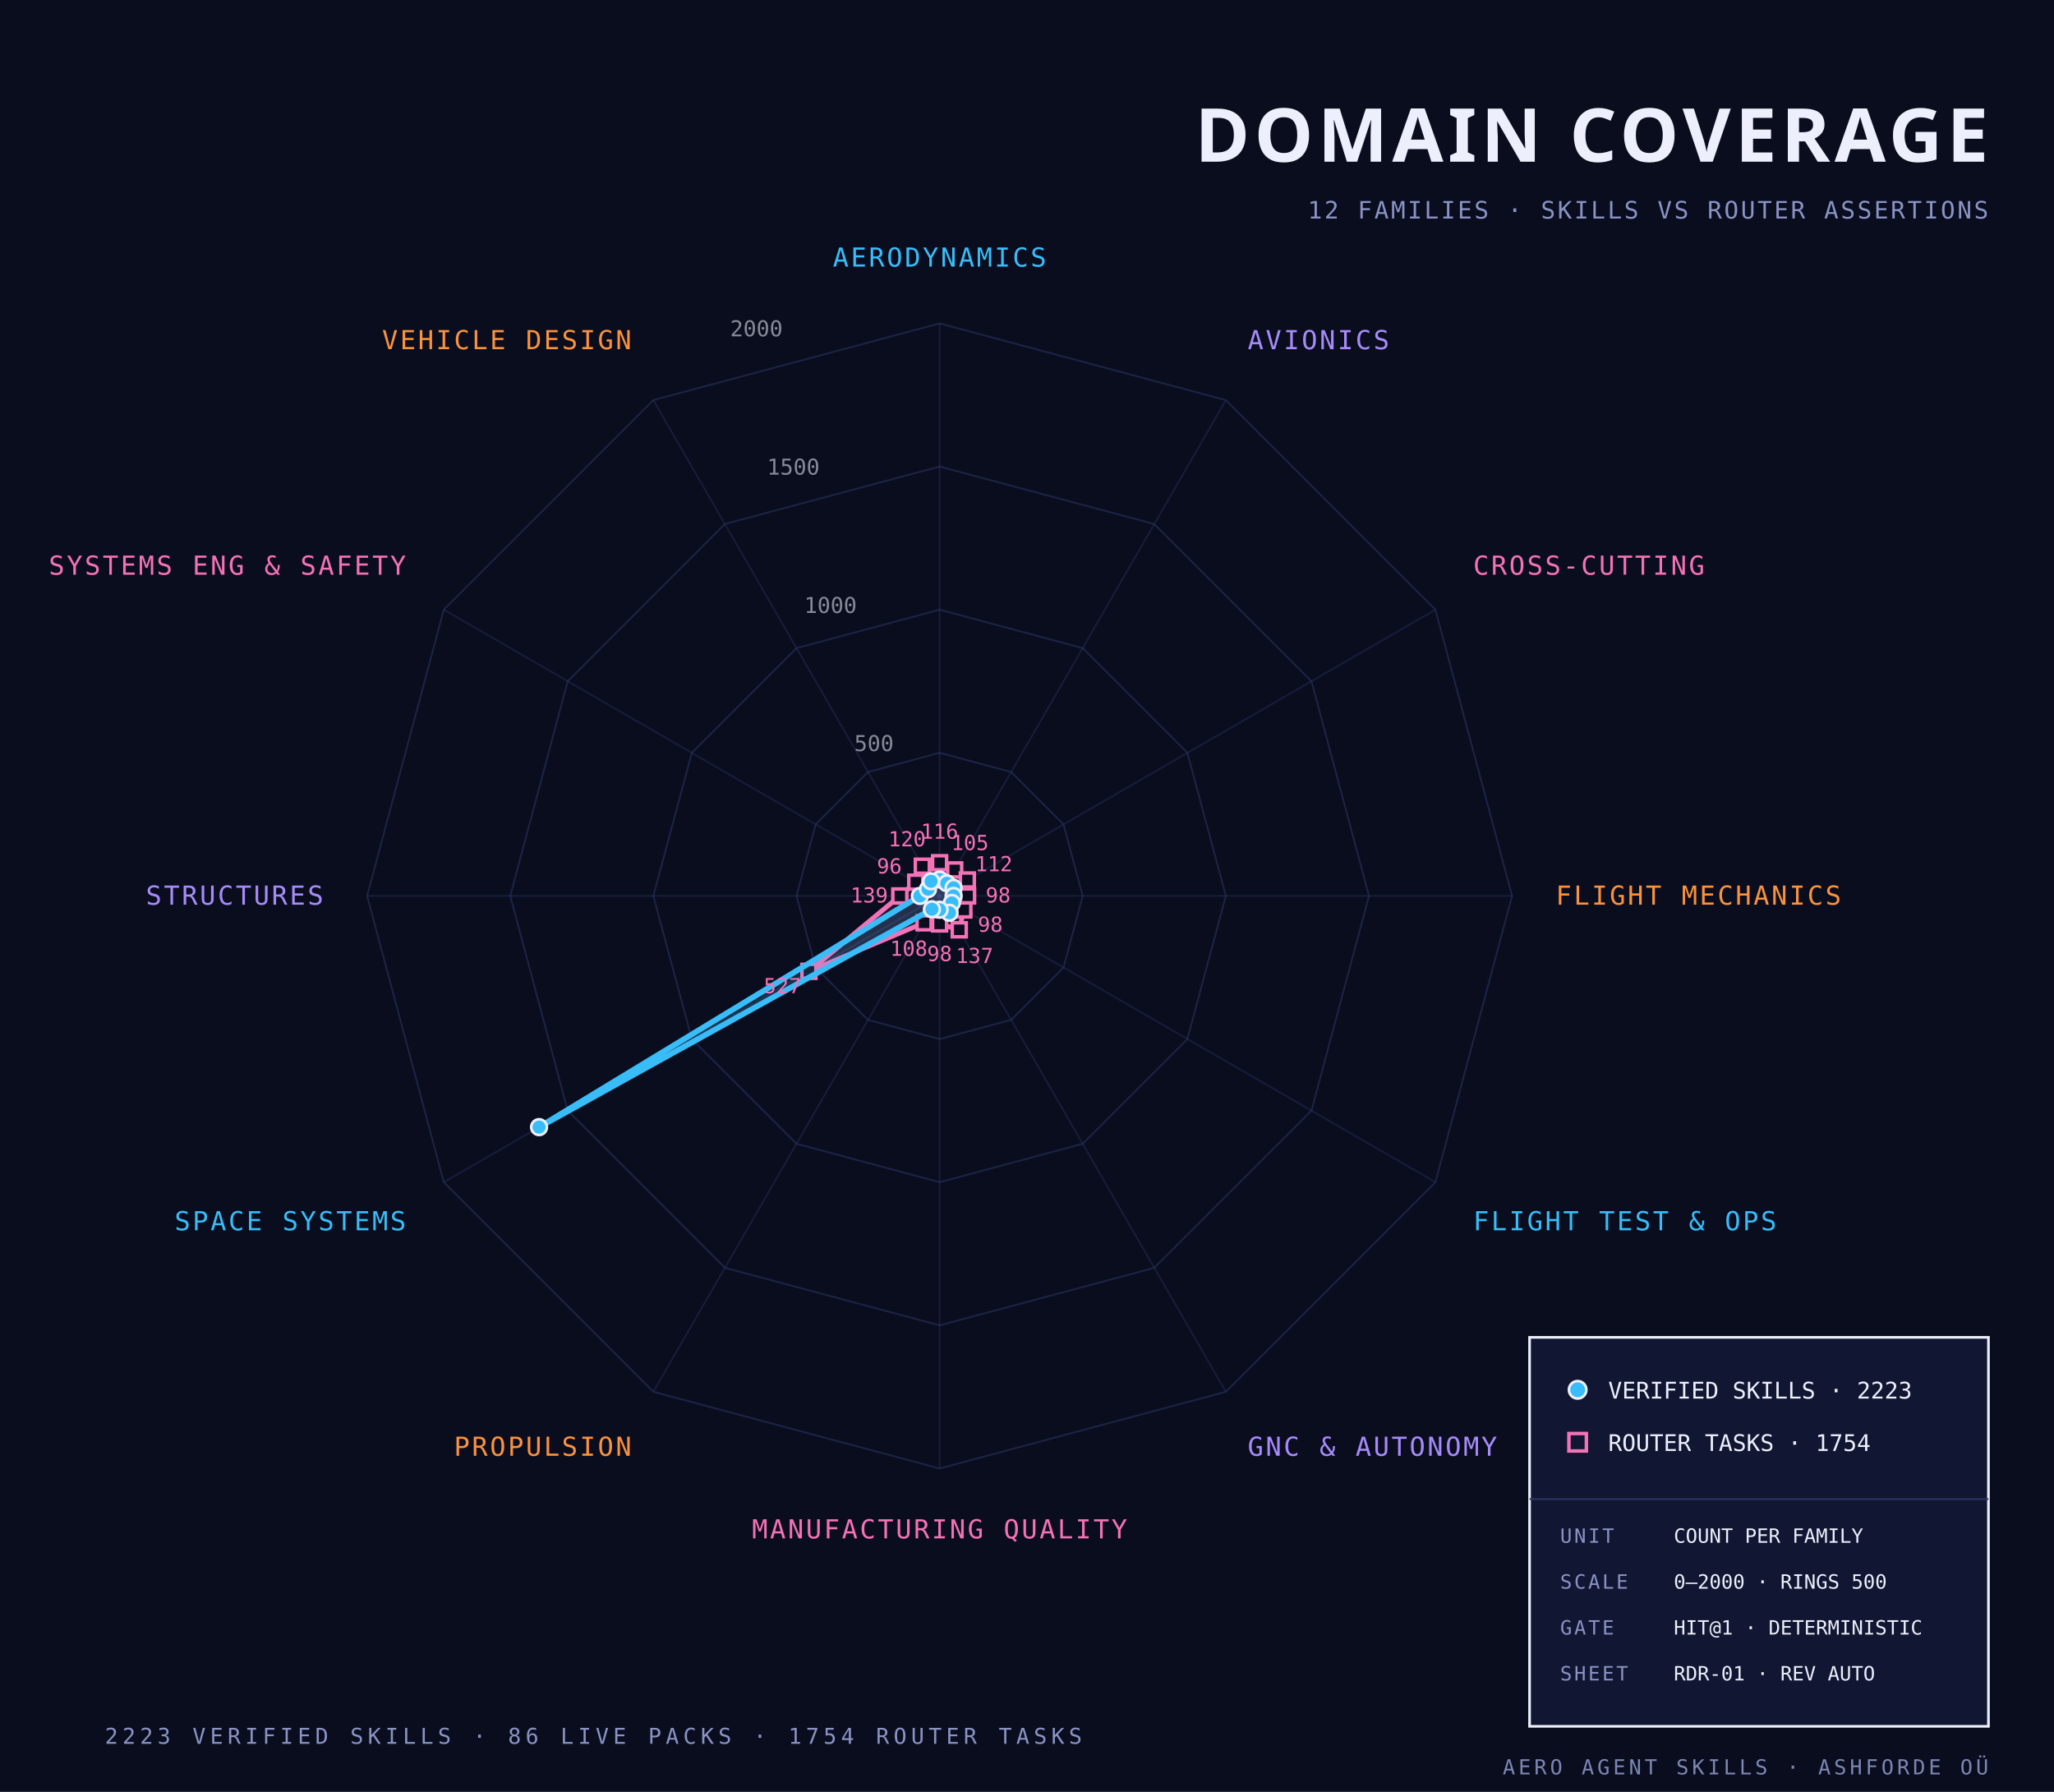
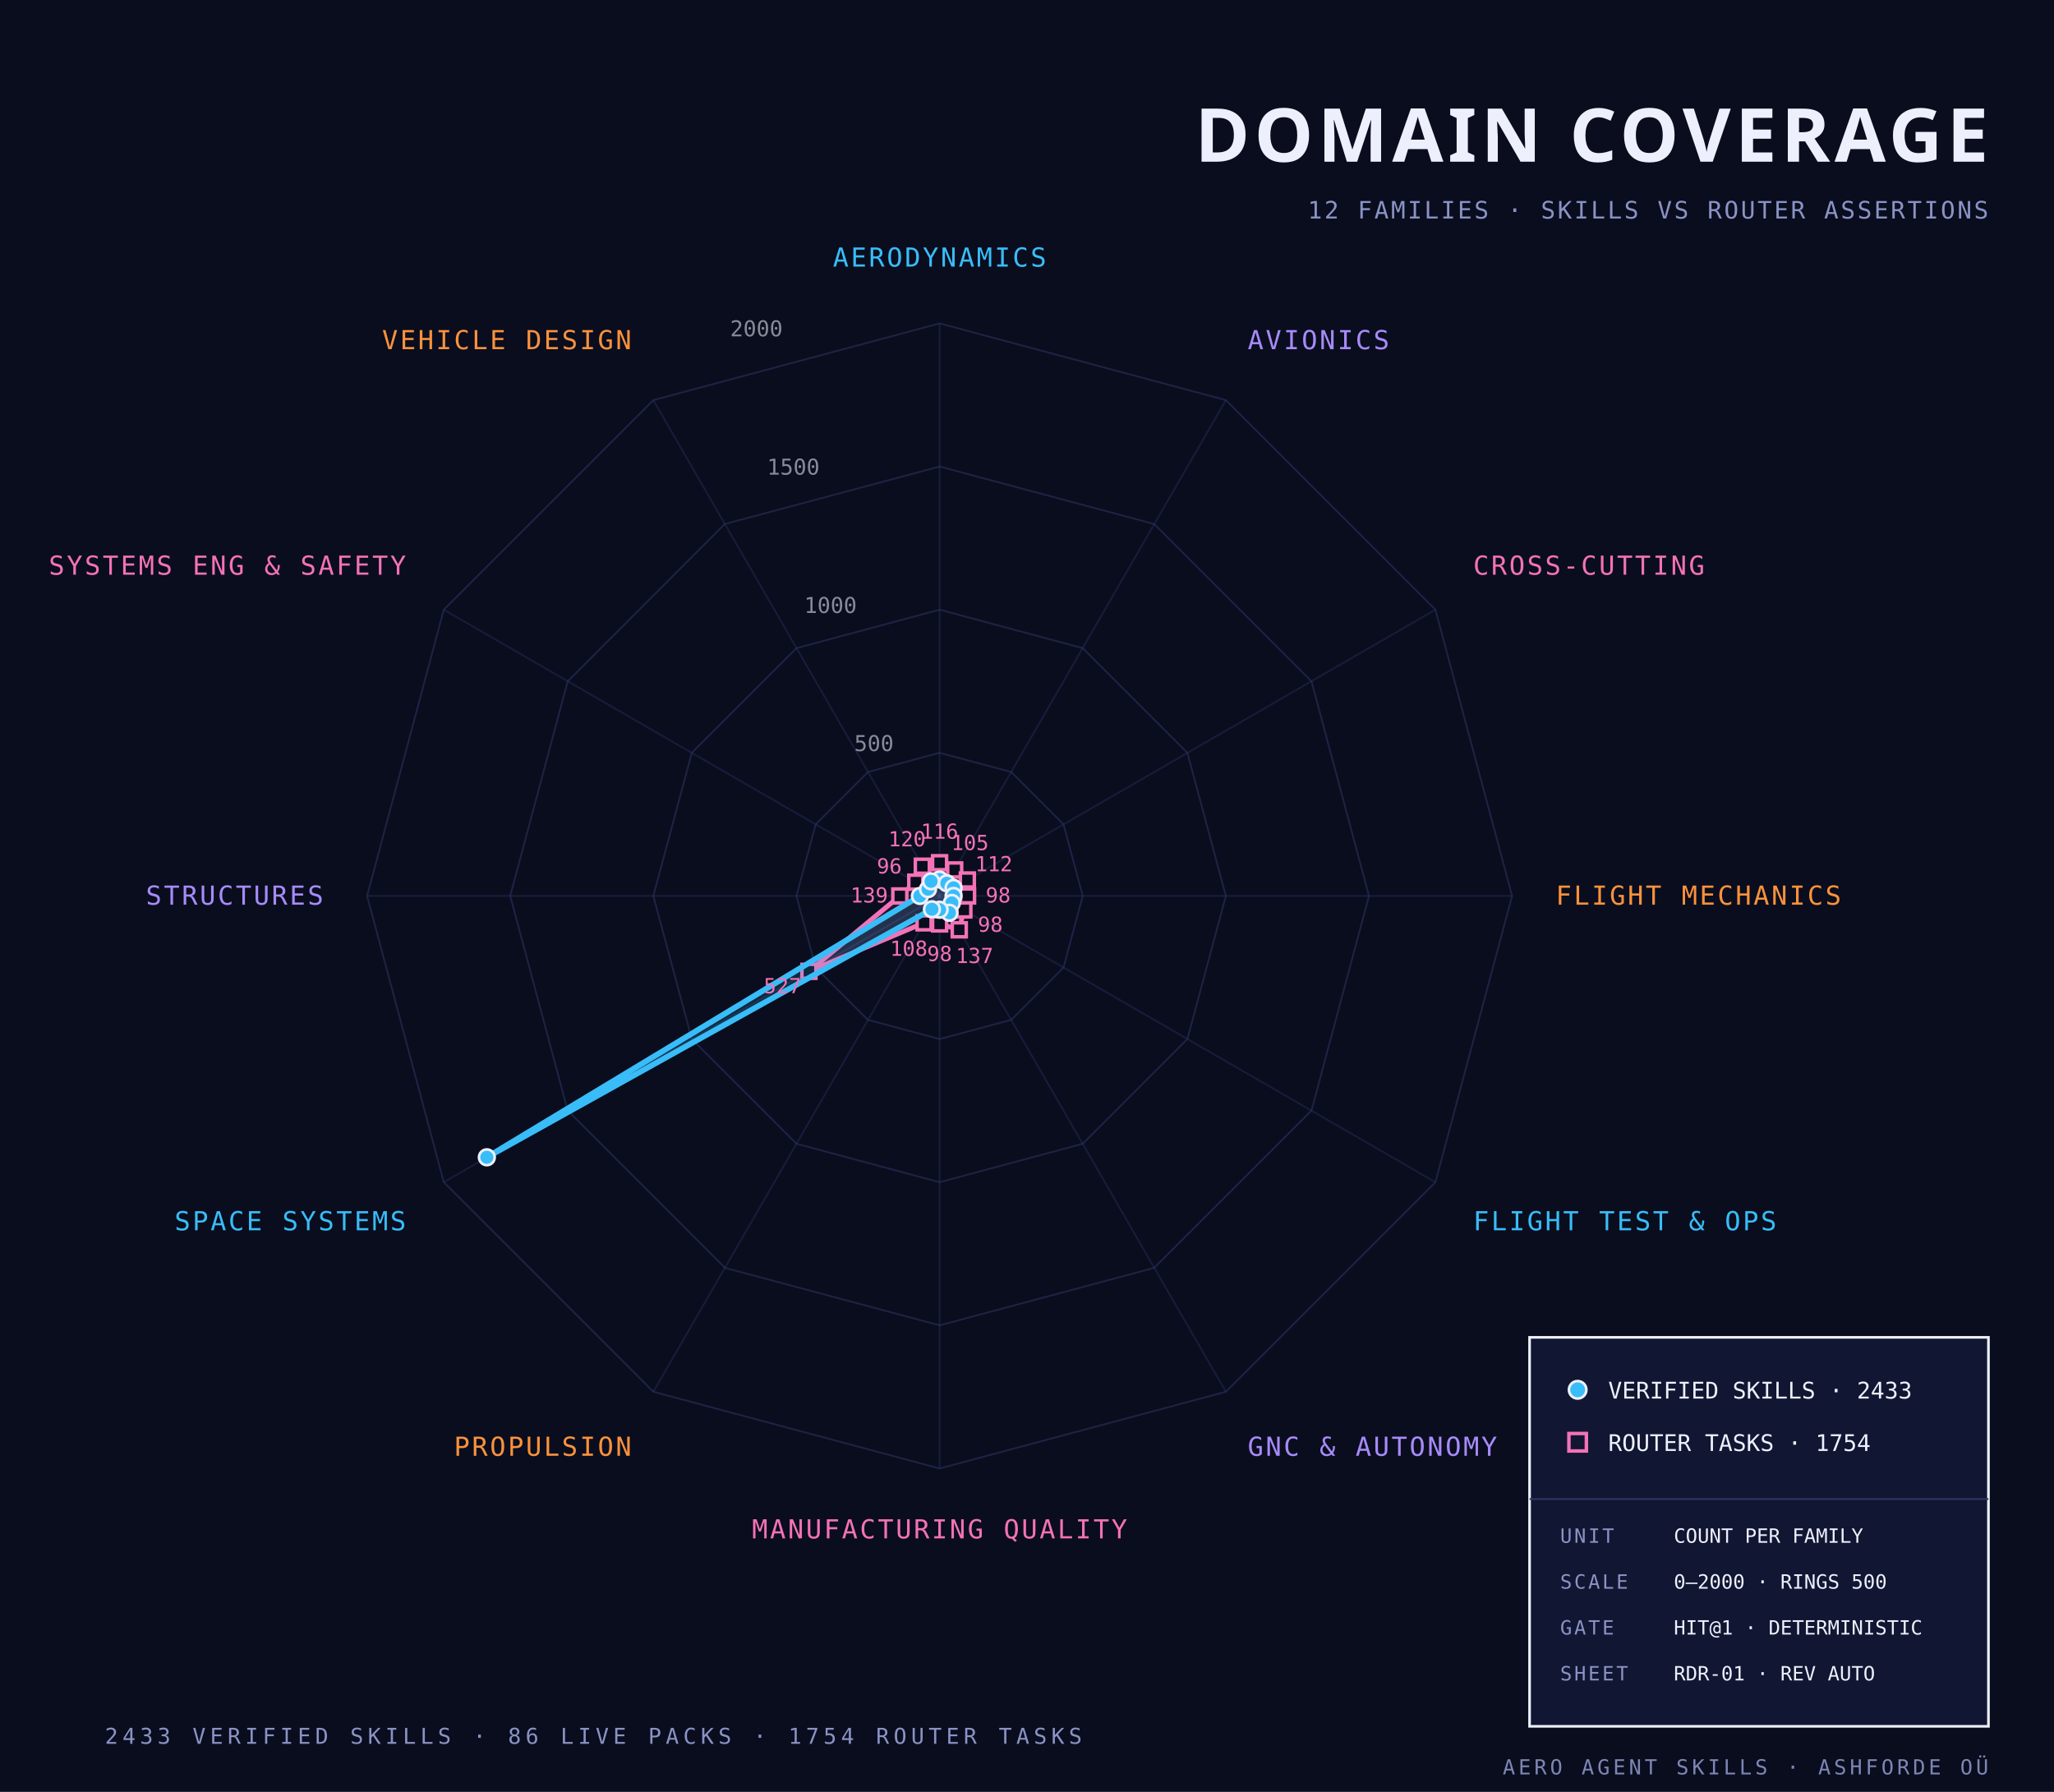
<svg xmlns="http://www.w3.org/2000/svg" width="940" height="820" viewBox="0 0 940 820">
  <style>
    .mono { font-family: "JetBrains Mono", "IBM Plex Mono", "Menlo", monospace; }
    .cond { font-family: "Barlow Condensed", "DIN Condensed", "Arial Narrow", sans-serif; font-weight: 700; text-transform: uppercase; }
    .serif { font-family: "Instrument Serif", Georgia, serif; font-style: italic; }
  </style>
  <rect width="940" height="820" fill="#0a0d1e" />
  <polygon points="430.0,344.5 462.8,353.3 486.7,377.2 495.5,410.0 486.7,442.8 462.8,466.7 430.0,475.5 397.2,466.7 373.3,442.8 364.5,410.0 373.3,377.2 397.2,353.3" fill="none" stroke="#2c3564" stroke-width="0.8" stroke-opacity="0.55" />
  <polygon points="430.0,279.0 495.5,296.6 543.4,344.5 561.0,410.0 543.4,475.5 495.5,523.4 430.0,541.0 364.5,523.4 316.6,475.5 299.0,410.0 316.6,344.5 364.5,296.6" fill="none" stroke="#2c3564" stroke-width="0.8" stroke-opacity="0.55" />
  <polygon points="430.0,213.5 528.2,239.8 600.2,311.8 626.5,410.0 600.2,508.2 528.2,580.2 430.0,606.5 331.8,580.2 259.8,508.2 233.5,410.0 259.8,311.8 331.7,239.8" fill="none" stroke="#2c3564" stroke-width="0.8" stroke-opacity="0.55" />
  <polygon points="430.0,148.0 561.0,183.1 656.9,279.0 692.0,410.0 656.9,541.0 561.0,636.9 430.0,672.0 299.0,636.9 203.1,541.0 168.0,410.0 203.1,279.0 299.0,183.1" fill="none" stroke="#2c3564" stroke-width="0.8" stroke-opacity="0.55" />
  <line x1="430" y1="410" x2="430.0" y2="148.0" stroke="#2c3564" stroke-width="0.8" stroke-opacity="0.4" />
  <line x1="430" y1="410" x2="561.0" y2="183.1" stroke="#2c3564" stroke-width="0.8" stroke-opacity="0.4" />
  <line x1="430" y1="410" x2="656.9" y2="279.0" stroke="#2c3564" stroke-width="0.8" stroke-opacity="0.4" />
  <line x1="430" y1="410" x2="692.0" y2="410.0" stroke="#2c3564" stroke-width="0.8" stroke-opacity="0.4" />
  <line x1="430" y1="410" x2="656.9" y2="541.0" stroke="#2c3564" stroke-width="0.8" stroke-opacity="0.4" />
  <line x1="430" y1="410" x2="561.0" y2="636.9" stroke="#2c3564" stroke-width="0.8" stroke-opacity="0.4" />
  <line x1="430" y1="410" x2="430.0" y2="672.0" stroke="#2c3564" stroke-width="0.8" stroke-opacity="0.4" />
  <line x1="430" y1="410" x2="299.0" y2="636.9" stroke="#2c3564" stroke-width="0.8" stroke-opacity="0.4" />
  <line x1="430" y1="410" x2="203.1" y2="541.0" stroke="#2c3564" stroke-width="0.8" stroke-opacity="0.4" />
  <line x1="430" y1="410" x2="168.0" y2="410.0" stroke="#2c3564" stroke-width="0.8" stroke-opacity="0.4" />
  <line x1="430" y1="410" x2="203.1" y2="279.0" stroke="#2c3564" stroke-width="0.8" stroke-opacity="0.4" />
  <line x1="430" y1="410" x2="299.0" y2="183.1" stroke="#2c3564" stroke-width="0.8" stroke-opacity="0.4" />
  <text class="mono" x="409.0" y="343.7" text-anchor="end" font-size="10" fill="#edf0fc" opacity="0.55">500</text>
  <text class="mono" x="392.1" y="280.5" text-anchor="end" font-size="10" fill="#edf0fc" opacity="0.55">1000</text>
  <text class="mono" x="375.1" y="217.2" text-anchor="end" font-size="10" fill="#edf0fc" opacity="0.55">1500</text>
  <text class="mono" x="358.2" y="153.9" text-anchor="end" font-size="10" fill="#edf0fc" opacity="0.55">2000</text>
  <text class="mono" x="430.0" y="122.0" text-anchor="middle" font-size="12" fill="#38bdf8" letter-spacing="1">AERODYNAMICS</text>
  <text class="mono" x="571.0" y="159.8" text-anchor="start" font-size="12" fill="#a78bfa" letter-spacing="1">AVIONICS</text>
  <text class="mono" x="674.2" y="263.0" text-anchor="start" font-size="12" fill="#f472b6" letter-spacing="1">CROSS-CUTTING</text>
  <text class="mono" x="712.0" y="414.0" text-anchor="start" font-size="12" fill="#fb923c" letter-spacing="1">FLIGHT MECHANICS</text>
  <text class="mono" x="674.2" y="563.0" text-anchor="start" font-size="12" fill="#38bdf8" letter-spacing="1">FLIGHT TEST &amp; OPS</text>
  <text class="mono" x="571.0" y="666.2" text-anchor="start" font-size="12" fill="#a78bfa" letter-spacing="1">GNC &amp; AUTONOMY</text>
  <text class="mono" x="430.0" y="704.0" text-anchor="middle" font-size="12" fill="#f472b6" letter-spacing="1">MANUFACTURING QUALITY</text>
  <text class="mono" x="289.0" y="666.2" text-anchor="end" font-size="12" fill="#fb923c" letter-spacing="1">PROPULSION</text>
  <text class="mono" x="185.8" y="563.0" text-anchor="end" font-size="12" fill="#38bdf8" letter-spacing="1">SPACE SYSTEMS</text>
  <text class="mono" x="148.0" y="414.0" text-anchor="end" font-size="12" fill="#a78bfa" letter-spacing="1">STRUCTURES</text>
  <text class="mono" x="185.8" y="263.0" text-anchor="end" font-size="12" fill="#f472b6" letter-spacing="1">SYSTEMS ENG &amp; SAFETY</text>
  <text class="mono" x="289.0" y="159.8" text-anchor="end" font-size="12" fill="#fb923c" letter-spacing="1">VEHICLE DESIGN</text>
  <polygon points="430.0,394.8 436.9,398.1 442.7,402.7 442.8,410.0 441.1,416.4 439.0,425.5 430.0,422.8 422.9,422.3 370.2,444.5 411.8,410.0 419.1,403.7 422.1,396.4" fill="#f472b6" fill-opacity="0.10" stroke="#f472b6" stroke-width="2.2" />
  <rect x="426.8" y="391.6" width="6.4" height="6.4" fill="#0a0d1e" stroke="#f472b6" stroke-width="1.6" />
  <rect x="433.7" y="394.9" width="6.4" height="6.4" fill="#0a0d1e" stroke="#f472b6" stroke-width="1.6" />
  <rect x="439.5" y="399.5" width="6.4" height="6.4" fill="#0a0d1e" stroke="#f472b6" stroke-width="1.6" />
  <rect x="439.6" y="406.8" width="6.4" height="6.4" fill="#0a0d1e" stroke="#f472b6" stroke-width="1.6" />
  <rect x="437.9" y="413.2" width="6.4" height="6.4" fill="#0a0d1e" stroke="#f472b6" stroke-width="1.6" />
  <rect x="435.8" y="422.3" width="6.4" height="6.4" fill="#0a0d1e" stroke="#f472b6" stroke-width="1.6" />
  <rect x="426.8" y="419.6" width="6.4" height="6.4" fill="#0a0d1e" stroke="#f472b6" stroke-width="1.6" />
  <rect x="419.7" y="419.1" width="6.4" height="6.4" fill="#0a0d1e" stroke="#f472b6" stroke-width="1.6" />
  <rect x="367.0" y="441.3" width="6.4" height="6.4" fill="#0a0d1e" stroke="#f472b6" stroke-width="1.6" />
  <rect x="408.6" y="406.8" width="6.4" height="6.4" fill="#0a0d1e" stroke="#f472b6" stroke-width="1.6" />
  <rect x="415.9" y="400.5" width="6.4" height="6.4" fill="#0a0d1e" stroke="#f472b6" stroke-width="1.6" />
  <rect x="418.9" y="393.2" width="6.4" height="6.4" fill="#0a0d1e" stroke="#f472b6" stroke-width="1.6" />
-   <polygon points="430.0,402.5 433.3,404.2 436.4,406.3 436.4,410.0 435.6,413.2 434.5,417.7 430.0,416.3 426.5,416.1 246.7,515.8 421.0,410.0 424.7,406.9 426.1,403.3" fill="#38bdf8" fill-opacity="0.16" stroke="#38bdf8" stroke-width="2.6" />
+   <polygon points="430.0,402.5 433.3,404.2 436.4,406.3 436.4,410.0 435.6,413.2 434.5,417.7 430.0,416.3 426.5,416.1 222.8,529.6 421.0,410.0 424.7,406.9 426.1,403.3" fill="#38bdf8" fill-opacity="0.16" stroke="#38bdf8" stroke-width="2.6" />
  <circle cx="430.0" cy="402.5" r="3.6" fill="#38bdf8" stroke="#edf0fc" stroke-width="1.2" />
  <circle cx="433.3" cy="404.2" r="3.6" fill="#38bdf8" stroke="#edf0fc" stroke-width="1.2" />
  <circle cx="436.4" cy="406.3" r="3.6" fill="#38bdf8" stroke="#edf0fc" stroke-width="1.2" />
  <circle cx="436.4" cy="410.0" r="3.6" fill="#38bdf8" stroke="#edf0fc" stroke-width="1.2" />
  <circle cx="435.6" cy="413.2" r="3.6" fill="#38bdf8" stroke="#edf0fc" stroke-width="1.2" />
  <circle cx="434.5" cy="417.7" r="3.6" fill="#38bdf8" stroke="#edf0fc" stroke-width="1.2" />
  <circle cx="430.0" cy="416.3" r="3.6" fill="#38bdf8" stroke="#edf0fc" stroke-width="1.2" />
  <circle cx="426.5" cy="416.1" r="3.6" fill="#38bdf8" stroke="#edf0fc" stroke-width="1.2" />
-   <circle cx="246.7" cy="515.8" r="3.6" fill="#38bdf8" stroke="#edf0fc" stroke-width="1.2" />
+   <circle cx="222.8" cy="529.6" r="3.6" fill="#38bdf8" stroke="#edf0fc" stroke-width="1.2" />
  <circle cx="421.0" cy="410.0" r="3.6" fill="#38bdf8" stroke="#edf0fc" stroke-width="1.2" />
  <circle cx="424.7" cy="406.9" r="3.6" fill="#38bdf8" stroke="#edf0fc" stroke-width="1.2" />
  <circle cx="426.1" cy="403.3" r="3.6" fill="#38bdf8" stroke="#edf0fc" stroke-width="1.2" />
  <text class="mono" x="430.0" y="383.8" text-anchor="middle" font-size="9.5" fill="#f472b6">116</text>
  <text class="mono" x="443.9" y="389.0" text-anchor="middle" font-size="9.5" fill="#f472b6">105</text>
  <text class="mono" x="454.8" y="398.7" text-anchor="middle" font-size="9.5" fill="#f472b6">112</text>
  <text class="mono" x="456.8" y="413.0" text-anchor="middle" font-size="9.5" fill="#f472b6">98</text>
  <text class="mono" x="453.2" y="426.4" text-anchor="middle" font-size="9.5" fill="#f472b6">98</text>
  <text class="mono" x="446.0" y="440.7" text-anchor="middle" font-size="9.5" fill="#f472b6">137</text>
  <text class="mono" x="430.0" y="439.8" text-anchor="middle" font-size="9.5" fill="#f472b6">98</text>
  <text class="mono" x="415.9" y="437.4" text-anchor="middle" font-size="9.5" fill="#f472b6">108</text>
  <text class="mono" x="358.1" y="454.5" text-anchor="middle" font-size="9.5" fill="#f472b6">527</text>
  <text class="mono" x="397.8" y="413.0" text-anchor="middle" font-size="9.5" fill="#f472b6">139</text>
  <text class="mono" x="407.0" y="399.7" text-anchor="middle" font-size="9.5" fill="#f472b6">96</text>
  <text class="mono" x="415.1" y="387.3" text-anchor="middle" font-size="9.5" fill="#f472b6">120</text>
  <text class="cond" x="910.0" y="74.0" text-anchor="end" font-size="34" fill="#edf0fc" letter-spacing="2">DOMAIN COVERAGE</text>
  <text class="mono" x="910.0" y="100.0" text-anchor="end" font-size="11" fill="#8a93c4" letter-spacing="1">12 FAMILIES · SKILLS VS ROUTER ASSERTIONS</text>
  <rect x="700" y="612" width="210" height="178" fill="#111632" stroke="#edf0fc" stroke-width="1.2" />
  <line x1="700" y1="686" x2="910" y2="686" stroke="#2c3564" stroke-width="0.8" />
  <circle cx="722" cy="636" r="4" fill="#38bdf8" stroke="#edf0fc" stroke-width="1.2" />
-   <text class="mono" x="736.0" y="640.0" text-anchor="start" font-size="10.5" fill="#edf0fc">VERIFIED SKILLS · 2223</text>
+   <text class="mono" x="736.0" y="640.0" text-anchor="start" font-size="10.5" fill="#edf0fc">VERIFIED SKILLS · 2433</text>
  <rect x="718" y="656" width="8" height="8" fill="none" stroke="#f472b6" stroke-width="1.6" />
  <text class="mono" x="736.0" y="664.0" text-anchor="start" font-size="10.5" fill="#edf0fc">ROUTER TASKS · 1754</text>
  <text class="mono" x="714.0" y="706.0" text-anchor="start" font-size="9" fill="#8a93c4" letter-spacing="1">UNIT</text>
  <text class="mono" x="766.0" y="706.0" text-anchor="start" font-size="9" fill="#edf0fc">COUNT PER FAMILY</text>
  <text class="mono" x="714.0" y="727.0" text-anchor="start" font-size="9" fill="#8a93c4" letter-spacing="1">SCALE</text>
  <text class="mono" x="766.0" y="727.0" text-anchor="start" font-size="9" fill="#edf0fc">0–2000 · RINGS 500</text>
  <text class="mono" x="714.0" y="748.0" text-anchor="start" font-size="9" fill="#8a93c4" letter-spacing="1">GATE</text>
  <text class="mono" x="766.0" y="748.0" text-anchor="start" font-size="9" fill="#edf0fc">HIT@1 · DETERMINISTIC</text>
  <text class="mono" x="714.0" y="769.0" text-anchor="start" font-size="9" fill="#8a93c4" letter-spacing="1">SHEET</text>
  <text class="mono" x="766.0" y="769.0" text-anchor="start" font-size="9" fill="#edf0fc">RDR-01 · REV AUTO</text>
-   <text class="mono" x="48.0" y="798.0" text-anchor="start" font-size="10" fill="#8a93c4" letter-spacing="2">2223 VERIFIED SKILLS · 86 LIVE PACKS · 1754 ROUTER TASKS</text>
+   <text class="mono" x="48.0" y="798.0" text-anchor="start" font-size="10" fill="#8a93c4" letter-spacing="2">2433 VERIFIED SKILLS · 86 LIVE PACKS · 1754 ROUTER TASKS</text>
  <text class="mono" x="910.0" y="812.0" text-anchor="end" font-size="9.5" fill="#8a93c4" letter-spacing="1.5" opacity="0.9">AERO AGENT SKILLS · ASHFORDE OÜ</text>
</svg>
